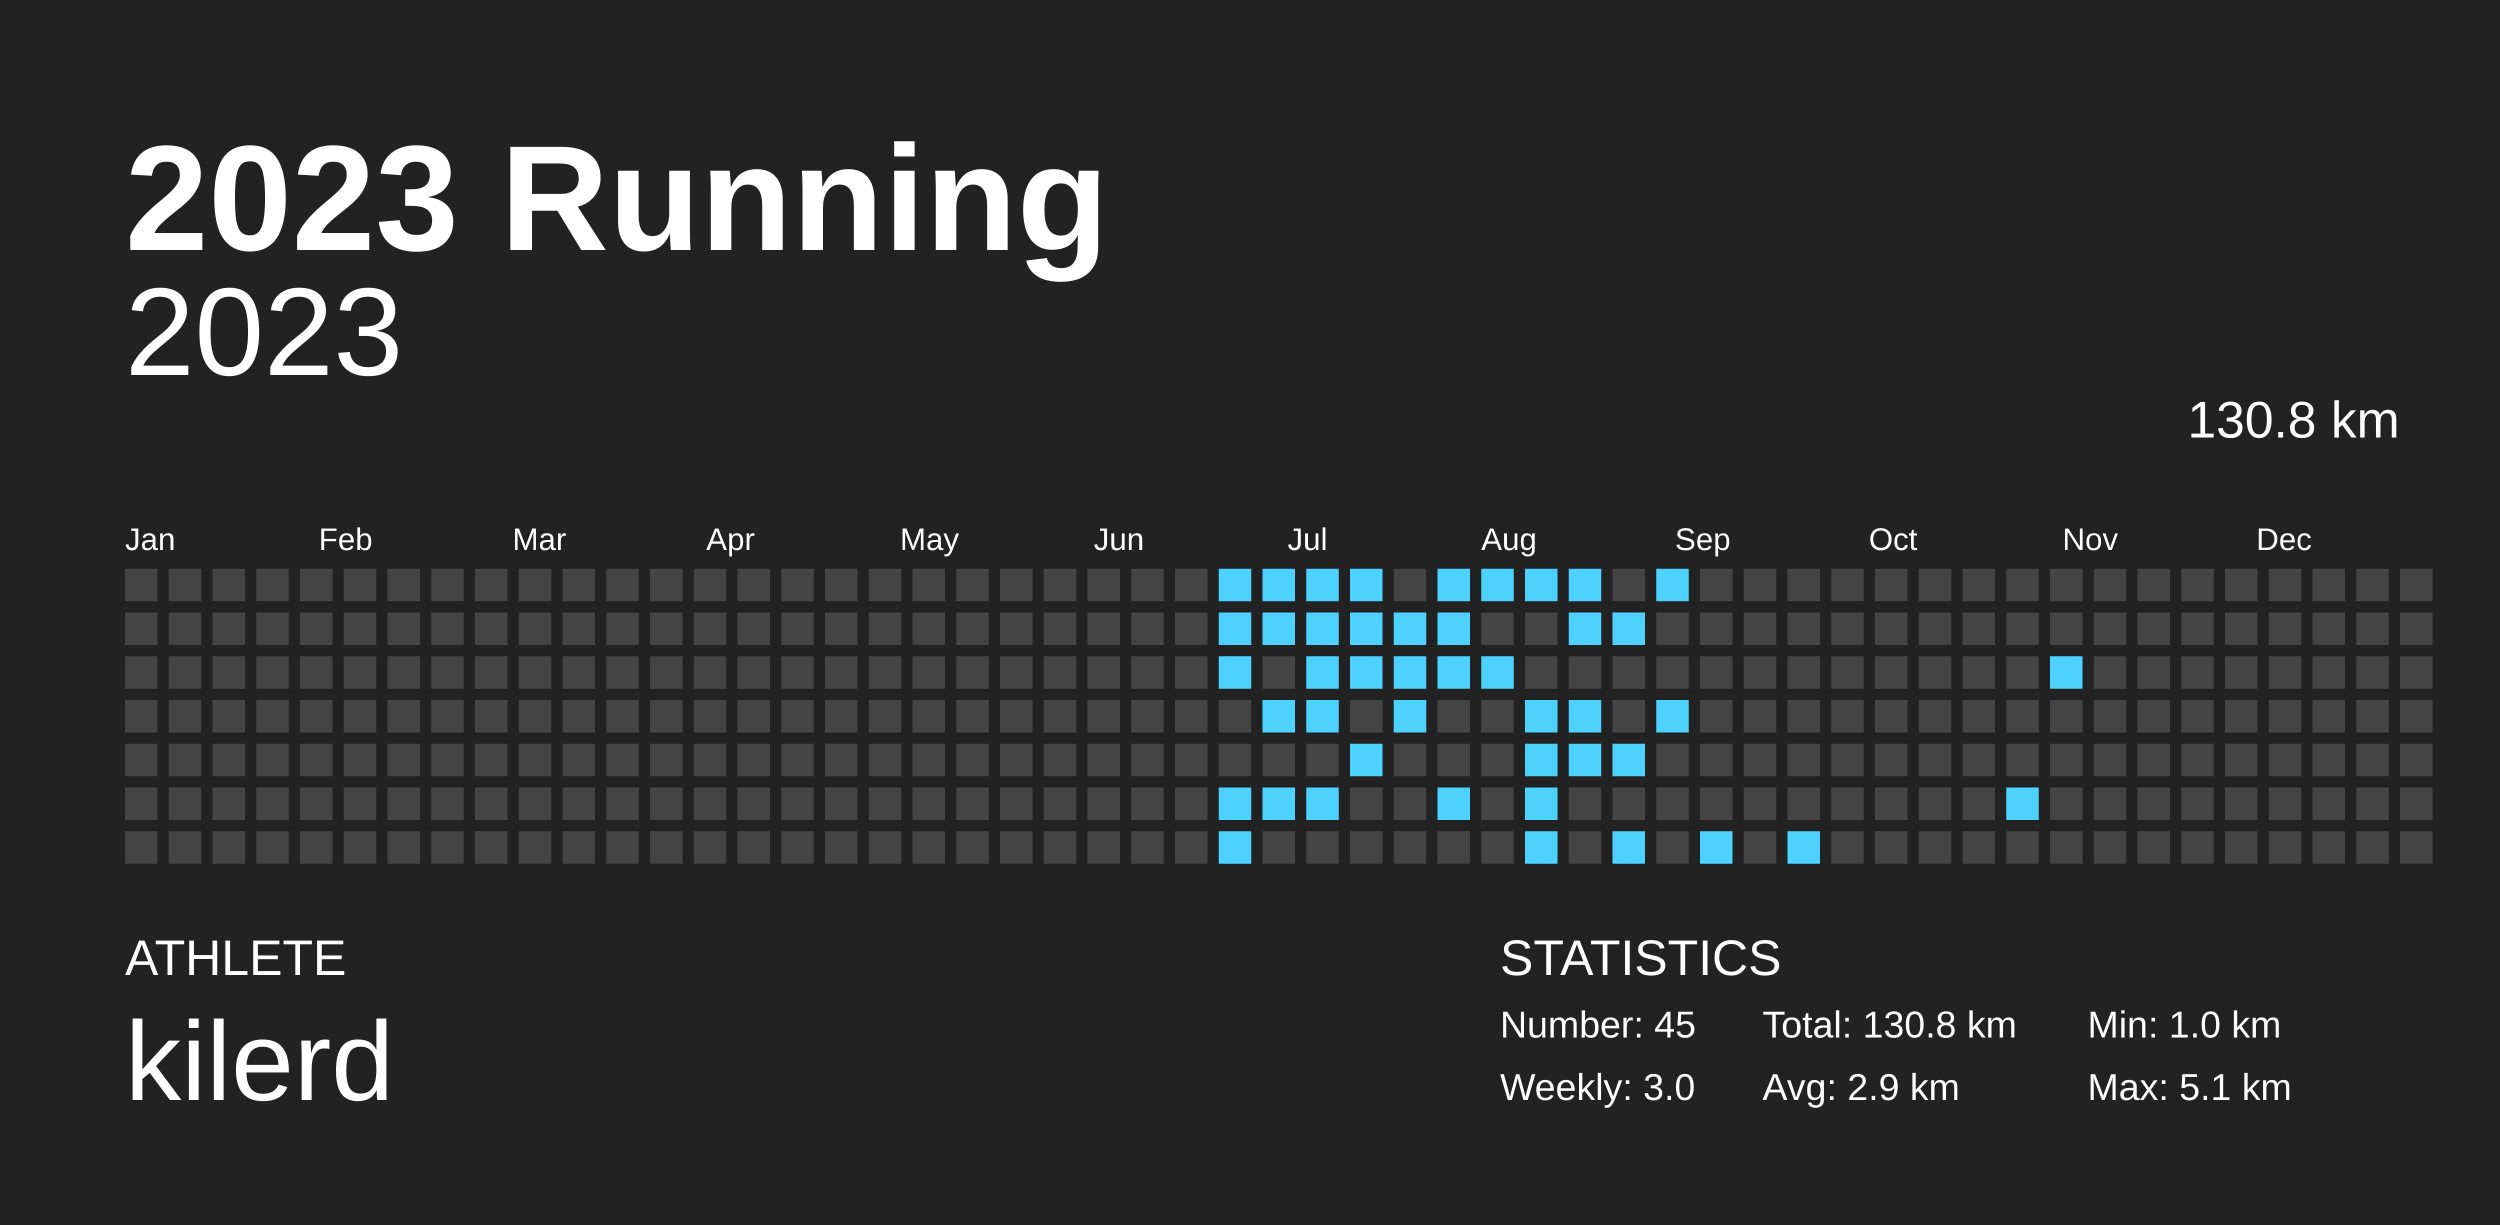
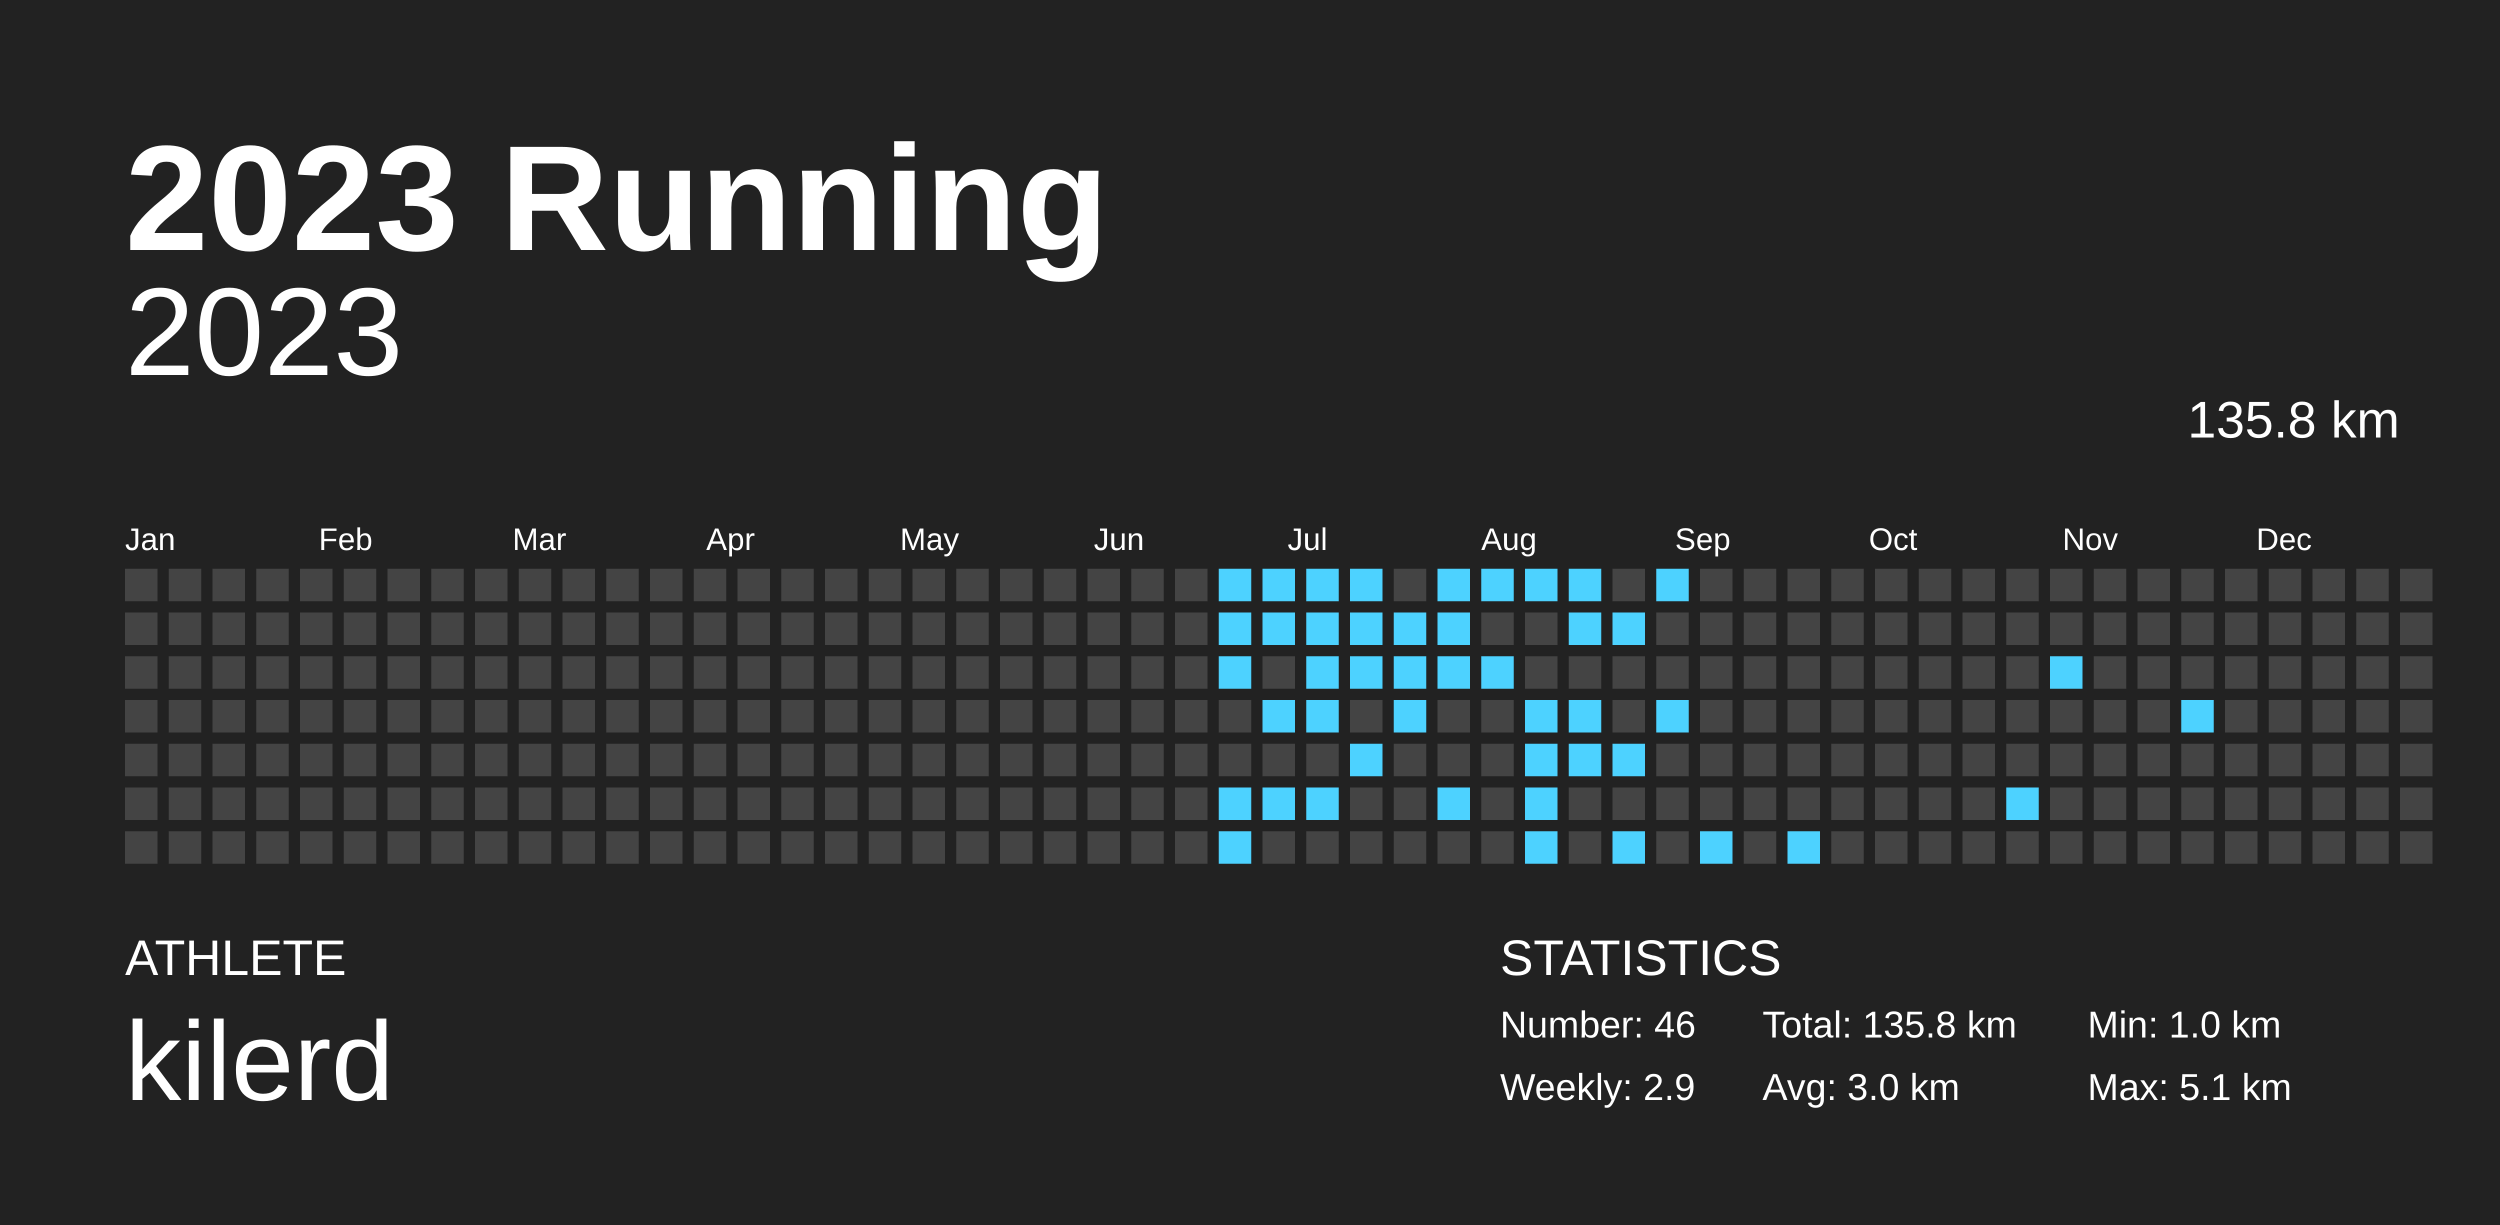
<svg xmlns="http://www.w3.org/2000/svg" baseProfile="full" height="98mm" version="1.1" viewBox="0,0,200,98" width="200mm">
  <defs />
  <rect fill="#222222" height="98" width="200" x="0" y="0" />
  <text fill="#FFFFFF" style="font-size:12px; font-family:Arial; font-weight:bold;" x="10" y="20">2023 Running</text>
  <text fill="#FFFFFF" style="font-size:4px; font-family:Arial" x="10" y="78">ATHLETE</text>
  <text fill="#FFFFFF" style="font-size:9px; font-family:Arial" x="10" y="88">kilerd</text>
  <text fill="#FFFFFF" style="font-size:4px; font-family:Arial" x="120" y="78">STATISTICS</text>
-   <text fill="#FFFFFF" style="font-size:3px; font-family:Arial" x="120" y="83">Number: 45</text>
-   <text fill="#FFFFFF" style="font-size:3px; font-family:Arial" x="120" y="88">Weekly: 3.0</text>
-   <text fill="#FFFFFF" style="font-size:3px; font-family:Arial" x="141" y="83">Total: 130.8 km</text>
-   <text fill="#FFFFFF" style="font-size:3px; font-family:Arial" x="141" y="88">Avg: 2.9 km</text>
+   <text fill="#FFFFFF" style="font-size:3px; font-family:Arial" x="120" y="83">Number: 46</text>
+   <text fill="#FFFFFF" style="font-size:3px; font-family:Arial" x="120" y="88">Weekly: 2.9</text>
+   <text fill="#FFFFFF" style="font-size:3px; font-family:Arial" x="141" y="83">Total: 135.8 km</text>
+   <text fill="#FFFFFF" style="font-size:3px; font-family:Arial" x="141" y="88">Avg: 3.0 km</text>
  <text fill="#FFFFFF" style="font-size:3px; font-family:Arial" x="167" y="83">Min: 1.0 km</text>
  <text fill="#FFFFFF" style="font-size:3px; font-family:Arial" x="167" y="88">Max: 5.1 km</text>
  <text alignment-baseline="hanging" fill="#FFFFFF" style="font-size:10.0px; font-family:Arial;" x="10" y="30">2023</text>
-   <text alignment-baseline="hanging" fill="#FFFFFF" style="font-size:4.125px; font-family:Arial;" x="175" y="35">130.8 km</text>
+   <text alignment-baseline="hanging" fill="#FFFFFF" style="font-size:4.125px; font-family:Arial;" x="175" y="35">135.8 km</text>
  <text fill="#FFFFFF" style="font-size:2.5px; font-family:Arial" x="10.0" y="44">Jan</text>
  <text fill="#FFFFFF" style="font-size:2.5px; font-family:Arial" x="25.5" y="44">Feb</text>
  <text fill="#FFFFFF" style="font-size:2.5px; font-family:Arial" x="41.0" y="44">Mar</text>
  <text fill="#FFFFFF" style="font-size:2.5px; font-family:Arial" x="56.5" y="44">Apr</text>
  <text fill="#FFFFFF" style="font-size:2.5px; font-family:Arial" x="72.0" y="44">May</text>
  <text fill="#FFFFFF" style="font-size:2.5px; font-family:Arial" x="87.5" y="44">Jun</text>
  <text fill="#FFFFFF" style="font-size:2.5px; font-family:Arial" x="103.0" y="44">Jul</text>
  <text fill="#FFFFFF" style="font-size:2.5px; font-family:Arial" x="118.5" y="44">Aug</text>
  <text fill="#FFFFFF" style="font-size:2.5px; font-family:Arial" x="134.0" y="44">Sep</text>
  <text fill="#FFFFFF" style="font-size:2.5px; font-family:Arial" x="149.5" y="44">Oct</text>
  <text fill="#FFFFFF" style="font-size:2.5px; font-family:Arial" x="165.0" y="44">Nov</text>
  <text fill="#FFFFFF" style="font-size:2.5px; font-family:Arial" x="180.5" y="44">Dec</text>
  <rect fill="#444444" height="2.6" width="2.6" x="10.0" y="45.5" />
  <rect fill="#444444" height="2.6" width="2.6" x="10.0" y="49.0" />
  <rect fill="#444444" height="2.6" width="2.6" x="10.0" y="52.5" />
  <rect fill="#444444" height="2.6" width="2.6" x="10.0" y="56.0" />
  <rect fill="#444444" height="2.6" width="2.6" x="10.0" y="59.5" />
  <rect fill="#444444" height="2.6" width="2.6" x="10.0" y="63.0" />
  <rect fill="#444444" height="2.6" width="2.6" x="10.0" y="66.5" />
  <rect fill="#444444" height="2.6" width="2.6" x="13.5" y="45.5" />
  <rect fill="#444444" height="2.6" width="2.6" x="13.5" y="49.0" />
  <rect fill="#444444" height="2.6" width="2.6" x="13.5" y="52.5" />
  <rect fill="#444444" height="2.6" width="2.6" x="13.5" y="56.0" />
  <rect fill="#444444" height="2.6" width="2.6" x="13.5" y="59.5" />
  <rect fill="#444444" height="2.6" width="2.6" x="13.5" y="63.0" />
  <rect fill="#444444" height="2.6" width="2.6" x="13.5" y="66.5" />
  <rect fill="#444444" height="2.6" width="2.6" x="17.0" y="45.5" />
  <rect fill="#444444" height="2.6" width="2.6" x="17.0" y="49.0" />
  <rect fill="#444444" height="2.6" width="2.6" x="17.0" y="52.5" />
  <rect fill="#444444" height="2.6" width="2.6" x="17.0" y="56.0" />
  <rect fill="#444444" height="2.6" width="2.6" x="17.0" y="59.5" />
  <rect fill="#444444" height="2.6" width="2.6" x="17.0" y="63.0" />
  <rect fill="#444444" height="2.6" width="2.6" x="17.0" y="66.5" />
  <rect fill="#444444" height="2.6" width="2.6" x="20.5" y="45.5" />
  <rect fill="#444444" height="2.6" width="2.6" x="20.5" y="49.0" />
  <rect fill="#444444" height="2.6" width="2.6" x="20.5" y="52.5" />
  <rect fill="#444444" height="2.6" width="2.6" x="20.5" y="56.0" />
  <rect fill="#444444" height="2.6" width="2.6" x="20.5" y="59.5" />
  <rect fill="#444444" height="2.6" width="2.6" x="20.5" y="63.0" />
  <rect fill="#444444" height="2.6" width="2.6" x="20.5" y="66.5" />
  <rect fill="#444444" height="2.6" width="2.6" x="24.0" y="45.5" />
  <rect fill="#444444" height="2.6" width="2.6" x="24.0" y="49.0" />
  <rect fill="#444444" height="2.6" width="2.6" x="24.0" y="52.5" />
  <rect fill="#444444" height="2.6" width="2.6" x="24.0" y="56.0" />
  <rect fill="#444444" height="2.6" width="2.6" x="24.0" y="59.5" />
  <rect fill="#444444" height="2.6" width="2.6" x="24.0" y="63.0" />
  <rect fill="#444444" height="2.6" width="2.6" x="24.0" y="66.5" />
  <rect fill="#444444" height="2.6" width="2.6" x="27.5" y="45.5" />
  <rect fill="#444444" height="2.6" width="2.6" x="27.5" y="49.0" />
  <rect fill="#444444" height="2.6" width="2.6" x="27.5" y="52.5" />
  <rect fill="#444444" height="2.6" width="2.6" x="27.5" y="56.0" />
  <rect fill="#444444" height="2.6" width="2.6" x="27.5" y="59.5" />
  <rect fill="#444444" height="2.6" width="2.6" x="27.5" y="63.0" />
  <rect fill="#444444" height="2.6" width="2.6" x="27.5" y="66.5" />
  <rect fill="#444444" height="2.6" width="2.6" x="31.0" y="45.5" />
  <rect fill="#444444" height="2.6" width="2.6" x="31.0" y="49.0" />
  <rect fill="#444444" height="2.6" width="2.6" x="31.0" y="52.5" />
  <rect fill="#444444" height="2.6" width="2.6" x="31.0" y="56.0" />
  <rect fill="#444444" height="2.6" width="2.6" x="31.0" y="59.5" />
  <rect fill="#444444" height="2.6" width="2.6" x="31.0" y="63.0" />
  <rect fill="#444444" height="2.6" width="2.6" x="31.0" y="66.5" />
  <rect fill="#444444" height="2.6" width="2.6" x="34.5" y="45.5" />
  <rect fill="#444444" height="2.6" width="2.6" x="34.5" y="49.0" />
  <rect fill="#444444" height="2.6" width="2.6" x="34.5" y="52.5" />
  <rect fill="#444444" height="2.6" width="2.6" x="34.5" y="56.0" />
  <rect fill="#444444" height="2.6" width="2.6" x="34.5" y="59.5" />
  <rect fill="#444444" height="2.6" width="2.6" x="34.5" y="63.0" />
  <rect fill="#444444" height="2.6" width="2.6" x="34.5" y="66.5" />
  <rect fill="#444444" height="2.6" width="2.6" x="38.0" y="45.5" />
  <rect fill="#444444" height="2.6" width="2.6" x="38.0" y="49.0" />
  <rect fill="#444444" height="2.6" width="2.6" x="38.0" y="52.5" />
  <rect fill="#444444" height="2.6" width="2.6" x="38.0" y="56.0" />
  <rect fill="#444444" height="2.6" width="2.6" x="38.0" y="59.5" />
  <rect fill="#444444" height="2.6" width="2.6" x="38.0" y="63.0" />
  <rect fill="#444444" height="2.6" width="2.6" x="38.0" y="66.5" />
  <rect fill="#444444" height="2.6" width="2.6" x="41.5" y="45.5" />
  <rect fill="#444444" height="2.6" width="2.6" x="41.5" y="49.0" />
  <rect fill="#444444" height="2.6" width="2.6" x="41.5" y="52.5" />
  <rect fill="#444444" height="2.6" width="2.6" x="41.5" y="56.0" />
  <rect fill="#444444" height="2.6" width="2.6" x="41.5" y="59.5" />
  <rect fill="#444444" height="2.6" width="2.6" x="41.5" y="63.0" />
  <rect fill="#444444" height="2.6" width="2.6" x="41.5" y="66.5" />
  <rect fill="#444444" height="2.6" width="2.6" x="45.0" y="45.5" />
  <rect fill="#444444" height="2.6" width="2.6" x="45.0" y="49.0" />
  <rect fill="#444444" height="2.6" width="2.6" x="45.0" y="52.5" />
  <rect fill="#444444" height="2.6" width="2.6" x="45.0" y="56.0" />
  <rect fill="#444444" height="2.6" width="2.6" x="45.0" y="59.5" />
  <rect fill="#444444" height="2.6" width="2.6" x="45.0" y="63.0" />
  <rect fill="#444444" height="2.6" width="2.6" x="45.0" y="66.5" />
  <rect fill="#444444" height="2.6" width="2.6" x="48.5" y="45.5" />
  <rect fill="#444444" height="2.6" width="2.6" x="48.5" y="49.0" />
  <rect fill="#444444" height="2.6" width="2.6" x="48.5" y="52.5" />
  <rect fill="#444444" height="2.6" width="2.6" x="48.5" y="56.0" />
  <rect fill="#444444" height="2.6" width="2.6" x="48.5" y="59.5" />
  <rect fill="#444444" height="2.6" width="2.6" x="48.5" y="63.0" />
  <rect fill="#444444" height="2.6" width="2.6" x="48.5" y="66.5" />
  <rect fill="#444444" height="2.6" width="2.6" x="52.0" y="45.5" />
  <rect fill="#444444" height="2.6" width="2.6" x="52.0" y="49.0" />
  <rect fill="#444444" height="2.6" width="2.6" x="52.0" y="52.5" />
  <rect fill="#444444" height="2.6" width="2.6" x="52.0" y="56.0" />
  <rect fill="#444444" height="2.6" width="2.6" x="52.0" y="59.5" />
  <rect fill="#444444" height="2.6" width="2.6" x="52.0" y="63.0" />
  <rect fill="#444444" height="2.6" width="2.6" x="52.0" y="66.5" />
  <rect fill="#444444" height="2.6" width="2.6" x="55.5" y="45.5" />
  <rect fill="#444444" height="2.6" width="2.6" x="55.5" y="49.0" />
  <rect fill="#444444" height="2.6" width="2.6" x="55.5" y="52.5" />
  <rect fill="#444444" height="2.6" width="2.6" x="55.5" y="56.0" />
  <rect fill="#444444" height="2.6" width="2.6" x="55.5" y="59.5" />
  <rect fill="#444444" height="2.6" width="2.6" x="55.5" y="63.0" />
  <rect fill="#444444" height="2.6" width="2.6" x="55.5" y="66.5" />
  <rect fill="#444444" height="2.6" width="2.6" x="59.0" y="45.5" />
  <rect fill="#444444" height="2.6" width="2.6" x="59.0" y="49.0" />
  <rect fill="#444444" height="2.6" width="2.6" x="59.0" y="52.5" />
  <rect fill="#444444" height="2.6" width="2.6" x="59.0" y="56.0" />
  <rect fill="#444444" height="2.6" width="2.6" x="59.0" y="59.5" />
  <rect fill="#444444" height="2.6" width="2.6" x="59.0" y="63.0" />
  <rect fill="#444444" height="2.6" width="2.6" x="59.0" y="66.5" />
  <rect fill="#444444" height="2.6" width="2.6" x="62.5" y="45.5" />
  <rect fill="#444444" height="2.6" width="2.6" x="62.5" y="49.0" />
  <rect fill="#444444" height="2.6" width="2.6" x="62.5" y="52.5" />
  <rect fill="#444444" height="2.6" width="2.6" x="62.5" y="56.0" />
  <rect fill="#444444" height="2.6" width="2.6" x="62.5" y="59.5" />
  <rect fill="#444444" height="2.6" width="2.6" x="62.5" y="63.0" />
  <rect fill="#444444" height="2.6" width="2.6" x="62.5" y="66.5" />
  <rect fill="#444444" height="2.6" width="2.6" x="66.0" y="45.5" />
  <rect fill="#444444" height="2.6" width="2.6" x="66.0" y="49.0" />
  <rect fill="#444444" height="2.6" width="2.6" x="66.0" y="52.5" />
  <rect fill="#444444" height="2.6" width="2.6" x="66.0" y="56.0" />
  <rect fill="#444444" height="2.6" width="2.6" x="66.0" y="59.5" />
  <rect fill="#444444" height="2.6" width="2.6" x="66.0" y="63.0" />
  <rect fill="#444444" height="2.6" width="2.6" x="66.0" y="66.5" />
  <rect fill="#444444" height="2.6" width="2.6" x="69.5" y="45.5" />
  <rect fill="#444444" height="2.6" width="2.6" x="69.5" y="49.0" />
  <rect fill="#444444" height="2.6" width="2.6" x="69.5" y="52.5" />
  <rect fill="#444444" height="2.6" width="2.6" x="69.5" y="56.0" />
  <rect fill="#444444" height="2.6" width="2.6" x="69.5" y="59.5" />
  <rect fill="#444444" height="2.6" width="2.6" x="69.5" y="63.0" />
  <rect fill="#444444" height="2.6" width="2.6" x="69.5" y="66.5" />
  <rect fill="#444444" height="2.6" width="2.6" x="73.0" y="45.5" />
  <rect fill="#444444" height="2.6" width="2.6" x="73.0" y="49.0" />
  <rect fill="#444444" height="2.6" width="2.6" x="73.0" y="52.5" />
  <rect fill="#444444" height="2.6" width="2.6" x="73.0" y="56.0" />
  <rect fill="#444444" height="2.6" width="2.6" x="73.0" y="59.5" />
  <rect fill="#444444" height="2.6" width="2.6" x="73.0" y="63.0" />
  <rect fill="#444444" height="2.6" width="2.6" x="73.0" y="66.5" />
  <rect fill="#444444" height="2.6" width="2.6" x="76.5" y="45.5" />
  <rect fill="#444444" height="2.6" width="2.6" x="76.5" y="49.0" />
  <rect fill="#444444" height="2.6" width="2.6" x="76.5" y="52.5" />
  <rect fill="#444444" height="2.6" width="2.6" x="76.5" y="56.0" />
  <rect fill="#444444" height="2.6" width="2.6" x="76.5" y="59.5" />
  <rect fill="#444444" height="2.6" width="2.6" x="76.5" y="63.0" />
  <rect fill="#444444" height="2.6" width="2.6" x="76.5" y="66.5" />
  <rect fill="#444444" height="2.6" width="2.6" x="80.0" y="45.5" />
  <rect fill="#444444" height="2.6" width="2.6" x="80.0" y="49.0" />
  <rect fill="#444444" height="2.6" width="2.6" x="80.0" y="52.5" />
  <rect fill="#444444" height="2.6" width="2.6" x="80.0" y="56.0" />
  <rect fill="#444444" height="2.6" width="2.6" x="80.0" y="59.5" />
  <rect fill="#444444" height="2.6" width="2.6" x="80.0" y="63.0" />
  <rect fill="#444444" height="2.6" width="2.6" x="80.0" y="66.5" />
  <rect fill="#444444" height="2.6" width="2.6" x="83.5" y="45.5" />
  <rect fill="#444444" height="2.6" width="2.6" x="83.5" y="49.0" />
  <rect fill="#444444" height="2.6" width="2.6" x="83.5" y="52.5" />
  <rect fill="#444444" height="2.6" width="2.6" x="83.5" y="56.0" />
  <rect fill="#444444" height="2.6" width="2.6" x="83.5" y="59.5" />
  <rect fill="#444444" height="2.6" width="2.6" x="83.5" y="63.0" />
  <rect fill="#444444" height="2.6" width="2.6" x="83.5" y="66.5" />
  <rect fill="#444444" height="2.6" width="2.6" x="87.0" y="45.5" />
  <rect fill="#444444" height="2.6" width="2.6" x="87.0" y="49.0" />
  <rect fill="#444444" height="2.6" width="2.6" x="87.0" y="52.5" />
  <rect fill="#444444" height="2.6" width="2.6" x="87.0" y="56.0" />
  <rect fill="#444444" height="2.6" width="2.6" x="87.0" y="59.5" />
  <rect fill="#444444" height="2.6" width="2.6" x="87.0" y="63.0" />
  <rect fill="#444444" height="2.6" width="2.6" x="87.0" y="66.5" />
  <rect fill="#444444" height="2.6" width="2.6" x="90.5" y="45.5" />
  <rect fill="#444444" height="2.6" width="2.6" x="90.5" y="49.0" />
  <rect fill="#444444" height="2.6" width="2.6" x="90.5" y="52.5" />
  <rect fill="#444444" height="2.6" width="2.6" x="90.5" y="56.0" />
  <rect fill="#444444" height="2.6" width="2.6" x="90.5" y="59.5" />
  <rect fill="#444444" height="2.6" width="2.6" x="90.5" y="63.0" />
  <rect fill="#444444" height="2.6" width="2.6" x="90.5" y="66.5" />
  <rect fill="#444444" height="2.6" width="2.6" x="94.0" y="45.5" />
  <rect fill="#444444" height="2.6" width="2.6" x="94.0" y="49.0" />
  <rect fill="#444444" height="2.6" width="2.6" x="94.0" y="52.5" />
  <rect fill="#444444" height="2.6" width="2.6" x="94.0" y="56.0" />
  <rect fill="#444444" height="2.6" width="2.6" x="94.0" y="59.5" />
  <rect fill="#444444" height="2.6" width="2.6" x="94.0" y="63.0" />
  <rect fill="#444444" height="2.6" width="2.6" x="94.0" y="66.5" />
  <rect fill="#4dd2ff" height="2.6" width="2.6" x="97.5" y="45.5" />
  <rect fill="#4dd2ff" height="2.6" width="2.6" x="97.5" y="49.0" />
  <rect fill="#4dd2ff" height="2.6" width="2.6" x="97.5" y="52.5" />
  <rect fill="#444444" height="2.6" width="2.6" x="97.5" y="56.0" />
  <rect fill="#444444" height="2.6" width="2.6" x="97.5" y="59.5" />
  <rect fill="#4dd2ff" height="2.6" width="2.6" x="97.5" y="63.0" />
  <rect fill="#4dd2ff" height="2.6" width="2.6" x="97.5" y="66.5" />
  <rect fill="#4dd2ff" height="2.6" width="2.6" x="101.0" y="45.5" />
  <rect fill="#4dd2ff" height="2.6" width="2.6" x="101.0" y="49.0" />
  <rect fill="#444444" height="2.6" width="2.6" x="101.0" y="52.5" />
  <rect fill="#4dd2ff" height="2.6" width="2.6" x="101.0" y="56.0" />
  <rect fill="#444444" height="2.6" width="2.6" x="101.0" y="59.5" />
  <rect fill="#4dd2ff" height="2.6" width="2.6" x="101.0" y="63.0" />
  <rect fill="#444444" height="2.6" width="2.6" x="101.0" y="66.5" />
  <rect fill="#4dd2ff" height="2.6" width="2.6" x="104.5" y="45.5" />
  <rect fill="#4dd2ff" height="2.6" width="2.6" x="104.5" y="49.0" />
  <rect fill="#4dd2ff" height="2.6" width="2.6" x="104.5" y="52.5" />
  <rect fill="#4dd2ff" height="2.6" width="2.6" x="104.5" y="56.0" />
  <rect fill="#444444" height="2.6" width="2.6" x="104.5" y="59.5" />
  <rect fill="#4dd2ff" height="2.6" width="2.6" x="104.5" y="63.0" />
  <rect fill="#444444" height="2.6" width="2.6" x="104.5" y="66.5" />
  <rect fill="#4dd2ff" height="2.6" width="2.6" x="108.0" y="45.5" />
  <rect fill="#4dd2ff" height="2.6" width="2.6" x="108.0" y="49.0" />
  <rect fill="#4dd2ff" height="2.6" width="2.6" x="108.0" y="52.5" />
  <rect fill="#444444" height="2.6" width="2.6" x="108.0" y="56.0" />
  <rect fill="#4dd2ff" height="2.6" width="2.6" x="108.0" y="59.5" />
  <rect fill="#444444" height="2.6" width="2.6" x="108.0" y="63.0" />
  <rect fill="#444444" height="2.6" width="2.6" x="108.0" y="66.5" />
  <rect fill="#444444" height="2.6" width="2.6" x="111.5" y="45.5" />
  <rect fill="#4dd2ff" height="2.6" width="2.6" x="111.5" y="49.0" />
  <rect fill="#4dd2ff" height="2.6" width="2.6" x="111.5" y="52.5" />
  <rect fill="#4dd2ff" height="2.6" width="2.6" x="111.5" y="56.0" />
  <rect fill="#444444" height="2.6" width="2.6" x="111.5" y="59.5" />
  <rect fill="#444444" height="2.6" width="2.6" x="111.5" y="63.0" />
  <rect fill="#444444" height="2.6" width="2.6" x="111.5" y="66.5" />
  <rect fill="#4dd2ff" height="2.6" width="2.6" x="115.0" y="45.5" />
  <rect fill="#4dd2ff" height="2.6" width="2.6" x="115.0" y="49.0" />
  <rect fill="#4dd2ff" height="2.6" width="2.6" x="115.0" y="52.5" />
  <rect fill="#444444" height="2.6" width="2.6" x="115.0" y="56.0" />
  <rect fill="#444444" height="2.6" width="2.6" x="115.0" y="59.5" />
  <rect fill="#4dd2ff" height="2.6" width="2.6" x="115.0" y="63.0" />
  <rect fill="#444444" height="2.6" width="2.6" x="115.0" y="66.5" />
  <rect fill="#4dd2ff" height="2.6" width="2.6" x="118.5" y="45.5" />
  <rect fill="#444444" height="2.6" width="2.6" x="118.5" y="49.0" />
  <rect fill="#4dd2ff" height="2.6" width="2.6" x="118.5" y="52.5" />
  <rect fill="#444444" height="2.6" width="2.6" x="118.5" y="56.0" />
  <rect fill="#444444" height="2.6" width="2.6" x="118.5" y="59.5" />
  <rect fill="#444444" height="2.6" width="2.6" x="118.5" y="63.0" />
  <rect fill="#444444" height="2.6" width="2.6" x="118.5" y="66.5" />
  <rect fill="#4dd2ff" height="2.6" width="2.6" x="122.0" y="45.5" />
  <rect fill="#444444" height="2.6" width="2.6" x="122.0" y="49.0" />
  <rect fill="#444444" height="2.6" width="2.6" x="122.0" y="52.5" />
  <rect fill="#4dd2ff" height="2.6" width="2.6" x="122.0" y="56.0" />
  <rect fill="#4dd2ff" height="2.6" width="2.6" x="122.0" y="59.5" />
  <rect fill="#4dd2ff" height="2.6" width="2.6" x="122.0" y="63.0" />
  <rect fill="#4dd2ff" height="2.6" width="2.6" x="122.0" y="66.5" />
  <rect fill="#4dd2ff" height="2.6" width="2.6" x="125.5" y="45.5" />
  <rect fill="#4dd2ff" height="2.6" width="2.6" x="125.5" y="49.0" />
  <rect fill="#444444" height="2.6" width="2.6" x="125.5" y="52.5" />
  <rect fill="#4dd2ff" height="2.6" width="2.6" x="125.5" y="56.0" />
  <rect fill="#4dd2ff" height="2.6" width="2.6" x="125.5" y="59.5" />
  <rect fill="#444444" height="2.6" width="2.6" x="125.5" y="63.0" />
  <rect fill="#444444" height="2.6" width="2.6" x="125.5" y="66.5" />
  <rect fill="#444444" height="2.6" width="2.6" x="129.0" y="45.5" />
  <rect fill="#4dd2ff" height="2.6" width="2.6" x="129.0" y="49.0" />
  <rect fill="#444444" height="2.6" width="2.6" x="129.0" y="52.5" />
  <rect fill="#444444" height="2.6" width="2.6" x="129.0" y="56.0" />
  <rect fill="#4dd2ff" height="2.6" width="2.6" x="129.0" y="59.5" />
  <rect fill="#444444" height="2.6" width="2.6" x="129.0" y="63.0" />
  <rect fill="#4dd2ff" height="2.6" width="2.6" x="129.0" y="66.5" />
  <rect fill="#4dd2ff" height="2.6" width="2.6" x="132.5" y="45.5" />
  <rect fill="#444444" height="2.6" width="2.6" x="132.5" y="49.0" />
  <rect fill="#444444" height="2.6" width="2.6" x="132.5" y="52.5" />
  <rect fill="#4dd2ff" height="2.6" width="2.6" x="132.5" y="56.0" />
  <rect fill="#444444" height="2.6" width="2.6" x="132.5" y="59.5" />
  <rect fill="#444444" height="2.6" width="2.6" x="132.5" y="63.0" />
  <rect fill="#444444" height="2.6" width="2.6" x="132.5" y="66.5" />
  <rect fill="#444444" height="2.6" width="2.6" x="136.0" y="45.5" />
  <rect fill="#444444" height="2.6" width="2.6" x="136.0" y="49.0" />
  <rect fill="#444444" height="2.6" width="2.6" x="136.0" y="52.5" />
  <rect fill="#444444" height="2.6" width="2.6" x="136.0" y="56.0" />
  <rect fill="#444444" height="2.6" width="2.6" x="136.0" y="59.5" />
  <rect fill="#444444" height="2.6" width="2.6" x="136.0" y="63.0" />
  <rect fill="#4dd2ff" height="2.6" width="2.6" x="136.0" y="66.5" />
  <rect fill="#444444" height="2.6" width="2.6" x="139.5" y="45.5" />
  <rect fill="#444444" height="2.6" width="2.6" x="139.5" y="49.0" />
  <rect fill="#444444" height="2.6" width="2.6" x="139.5" y="52.5" />
  <rect fill="#444444" height="2.6" width="2.6" x="139.5" y="56.0" />
  <rect fill="#444444" height="2.6" width="2.6" x="139.5" y="59.5" />
  <rect fill="#444444" height="2.6" width="2.6" x="139.5" y="63.0" />
  <rect fill="#444444" height="2.6" width="2.6" x="139.5" y="66.5" />
  <rect fill="#444444" height="2.6" width="2.6" x="143.0" y="45.5" />
  <rect fill="#444444" height="2.6" width="2.6" x="143.0" y="49.0" />
  <rect fill="#444444" height="2.6" width="2.6" x="143.0" y="52.5" />
  <rect fill="#444444" height="2.6" width="2.6" x="143.0" y="56.0" />
  <rect fill="#444444" height="2.6" width="2.6" x="143.0" y="59.5" />
  <rect fill="#444444" height="2.6" width="2.6" x="143.0" y="63.0" />
  <rect fill="#4dd2ff" height="2.6" width="2.6" x="143.0" y="66.5" />
  <rect fill="#444444" height="2.6" width="2.6" x="146.5" y="45.5" />
  <rect fill="#444444" height="2.6" width="2.6" x="146.5" y="49.0" />
  <rect fill="#444444" height="2.6" width="2.6" x="146.5" y="52.5" />
  <rect fill="#444444" height="2.6" width="2.6" x="146.5" y="56.0" />
  <rect fill="#444444" height="2.6" width="2.6" x="146.5" y="59.5" />
  <rect fill="#444444" height="2.6" width="2.6" x="146.5" y="63.0" />
  <rect fill="#444444" height="2.6" width="2.6" x="146.5" y="66.5" />
  <rect fill="#444444" height="2.6" width="2.6" x="150.0" y="45.5" />
  <rect fill="#444444" height="2.6" width="2.6" x="150.0" y="49.0" />
  <rect fill="#444444" height="2.6" width="2.6" x="150.0" y="52.5" />
  <rect fill="#444444" height="2.6" width="2.6" x="150.0" y="56.0" />
  <rect fill="#444444" height="2.6" width="2.6" x="150.0" y="59.5" />
  <rect fill="#444444" height="2.6" width="2.6" x="150.0" y="63.0" />
  <rect fill="#444444" height="2.6" width="2.6" x="150.0" y="66.5" />
  <rect fill="#444444" height="2.6" width="2.6" x="153.5" y="45.5" />
  <rect fill="#444444" height="2.6" width="2.6" x="153.5" y="49.0" />
  <rect fill="#444444" height="2.6" width="2.6" x="153.5" y="52.5" />
  <rect fill="#444444" height="2.6" width="2.6" x="153.5" y="56.0" />
  <rect fill="#444444" height="2.6" width="2.6" x="153.5" y="59.5" />
  <rect fill="#444444" height="2.6" width="2.6" x="153.5" y="63.0" />
  <rect fill="#444444" height="2.6" width="2.6" x="153.5" y="66.5" />
  <rect fill="#444444" height="2.6" width="2.6" x="157.0" y="45.5" />
  <rect fill="#444444" height="2.6" width="2.6" x="157.0" y="49.0" />
  <rect fill="#444444" height="2.6" width="2.6" x="157.0" y="52.5" />
  <rect fill="#444444" height="2.6" width="2.6" x="157.0" y="56.0" />
  <rect fill="#444444" height="2.6" width="2.6" x="157.0" y="59.5" />
  <rect fill="#444444" height="2.6" width="2.6" x="157.0" y="63.0" />
  <rect fill="#444444" height="2.6" width="2.6" x="157.0" y="66.5" />
  <rect fill="#444444" height="2.6" width="2.6" x="160.5" y="45.5" />
  <rect fill="#444444" height="2.6" width="2.6" x="160.5" y="49.0" />
  <rect fill="#444444" height="2.6" width="2.6" x="160.5" y="52.5" />
  <rect fill="#444444" height="2.6" width="2.6" x="160.5" y="56.0" />
  <rect fill="#444444" height="2.6" width="2.6" x="160.5" y="59.5" />
  <rect fill="#4dd2ff" height="2.6" width="2.6" x="160.5" y="63.0" />
  <rect fill="#444444" height="2.6" width="2.6" x="160.5" y="66.5" />
  <rect fill="#444444" height="2.6" width="2.6" x="164.0" y="45.5" />
  <rect fill="#444444" height="2.6" width="2.6" x="164.0" y="49.0" />
  <rect fill="#4dd2ff" height="2.6" width="2.6" x="164.0" y="52.5" />
  <rect fill="#444444" height="2.6" width="2.6" x="164.0" y="56.0" />
  <rect fill="#444444" height="2.6" width="2.6" x="164.0" y="59.5" />
  <rect fill="#444444" height="2.6" width="2.6" x="164.0" y="63.0" />
  <rect fill="#444444" height="2.6" width="2.6" x="164.0" y="66.5" />
  <rect fill="#444444" height="2.6" width="2.6" x="167.5" y="45.5" />
  <rect fill="#444444" height="2.6" width="2.6" x="167.5" y="49.0" />
  <rect fill="#444444" height="2.6" width="2.6" x="167.5" y="52.5" />
  <rect fill="#444444" height="2.6" width="2.6" x="167.5" y="56.0" />
  <rect fill="#444444" height="2.6" width="2.6" x="167.5" y="59.5" />
  <rect fill="#444444" height="2.6" width="2.6" x="167.5" y="63.0" />
  <rect fill="#444444" height="2.6" width="2.6" x="167.5" y="66.5" />
  <rect fill="#444444" height="2.6" width="2.6" x="171.0" y="45.5" />
  <rect fill="#444444" height="2.6" width="2.6" x="171.0" y="49.0" />
  <rect fill="#444444" height="2.6" width="2.6" x="171.0" y="52.5" />
  <rect fill="#444444" height="2.6" width="2.6" x="171.0" y="56.0" />
  <rect fill="#444444" height="2.6" width="2.6" x="171.0" y="59.5" />
  <rect fill="#444444" height="2.6" width="2.6" x="171.0" y="63.0" />
  <rect fill="#444444" height="2.6" width="2.6" x="171.0" y="66.5" />
  <rect fill="#444444" height="2.6" width="2.6" x="174.5" y="45.5" />
  <rect fill="#444444" height="2.6" width="2.6" x="174.5" y="49.0" />
  <rect fill="#444444" height="2.6" width="2.6" x="174.5" y="52.5" />
-   <rect fill="#444444" height="2.6" width="2.6" x="174.5" y="56.0" />
+   <rect fill="#4dd2ff" height="2.6" width="2.6" x="174.5" y="56.0" />
  <rect fill="#444444" height="2.6" width="2.6" x="174.5" y="59.5" />
  <rect fill="#444444" height="2.6" width="2.6" x="174.5" y="63.0" />
  <rect fill="#444444" height="2.6" width="2.6" x="174.5" y="66.5" />
  <rect fill="#444444" height="2.6" width="2.6" x="178.0" y="45.5" />
  <rect fill="#444444" height="2.6" width="2.6" x="178.0" y="49.0" />
  <rect fill="#444444" height="2.6" width="2.6" x="178.0" y="52.5" />
  <rect fill="#444444" height="2.6" width="2.6" x="178.0" y="56.0" />
  <rect fill="#444444" height="2.6" width="2.6" x="178.0" y="59.5" />
  <rect fill="#444444" height="2.6" width="2.6" x="178.0" y="63.0" />
  <rect fill="#444444" height="2.6" width="2.6" x="178.0" y="66.5" />
  <rect fill="#444444" height="2.6" width="2.6" x="181.5" y="45.5" />
  <rect fill="#444444" height="2.6" width="2.6" x="181.5" y="49.0" />
  <rect fill="#444444" height="2.6" width="2.6" x="181.5" y="52.5" />
  <rect fill="#444444" height="2.6" width="2.6" x="181.5" y="56.0" />
  <rect fill="#444444" height="2.6" width="2.6" x="181.5" y="59.5" />
  <rect fill="#444444" height="2.6" width="2.6" x="181.5" y="63.0" />
  <rect fill="#444444" height="2.6" width="2.6" x="181.5" y="66.5" />
  <rect fill="#444444" height="2.6" width="2.6" x="185.0" y="45.5" />
  <rect fill="#444444" height="2.6" width="2.6" x="185.0" y="49.0" />
  <rect fill="#444444" height="2.6" width="2.6" x="185.0" y="52.5" />
  <rect fill="#444444" height="2.6" width="2.6" x="185.0" y="56.0" />
  <rect fill="#444444" height="2.6" width="2.6" x="185.0" y="59.5" />
  <rect fill="#444444" height="2.6" width="2.6" x="185.0" y="63.0" />
  <rect fill="#444444" height="2.6" width="2.6" x="185.0" y="66.5" />
  <rect fill="#444444" height="2.6" width="2.6" x="188.5" y="45.5" />
  <rect fill="#444444" height="2.6" width="2.6" x="188.5" y="49.0" />
  <rect fill="#444444" height="2.6" width="2.6" x="188.5" y="52.5" />
  <rect fill="#444444" height="2.6" width="2.6" x="188.5" y="56.0" />
  <rect fill="#444444" height="2.6" width="2.6" x="188.5" y="59.5" />
  <rect fill="#444444" height="2.6" width="2.6" x="188.5" y="63.0" />
  <rect fill="#444444" height="2.6" width="2.6" x="188.5" y="66.5" />
  <rect fill="#444444" height="2.6" width="2.6" x="192.0" y="45.5" />
  <rect fill="#444444" height="2.6" width="2.6" x="192.0" y="49.0" />
  <rect fill="#444444" height="2.6" width="2.6" x="192.0" y="52.5" />
  <rect fill="#444444" height="2.6" width="2.6" x="192.0" y="56.0" />
  <rect fill="#444444" height="2.6" width="2.6" x="192.0" y="59.5" />
  <rect fill="#444444" height="2.6" width="2.6" x="192.0" y="63.0" />
  <rect fill="#444444" height="2.6" width="2.6" x="192.0" y="66.5" />
</svg>
